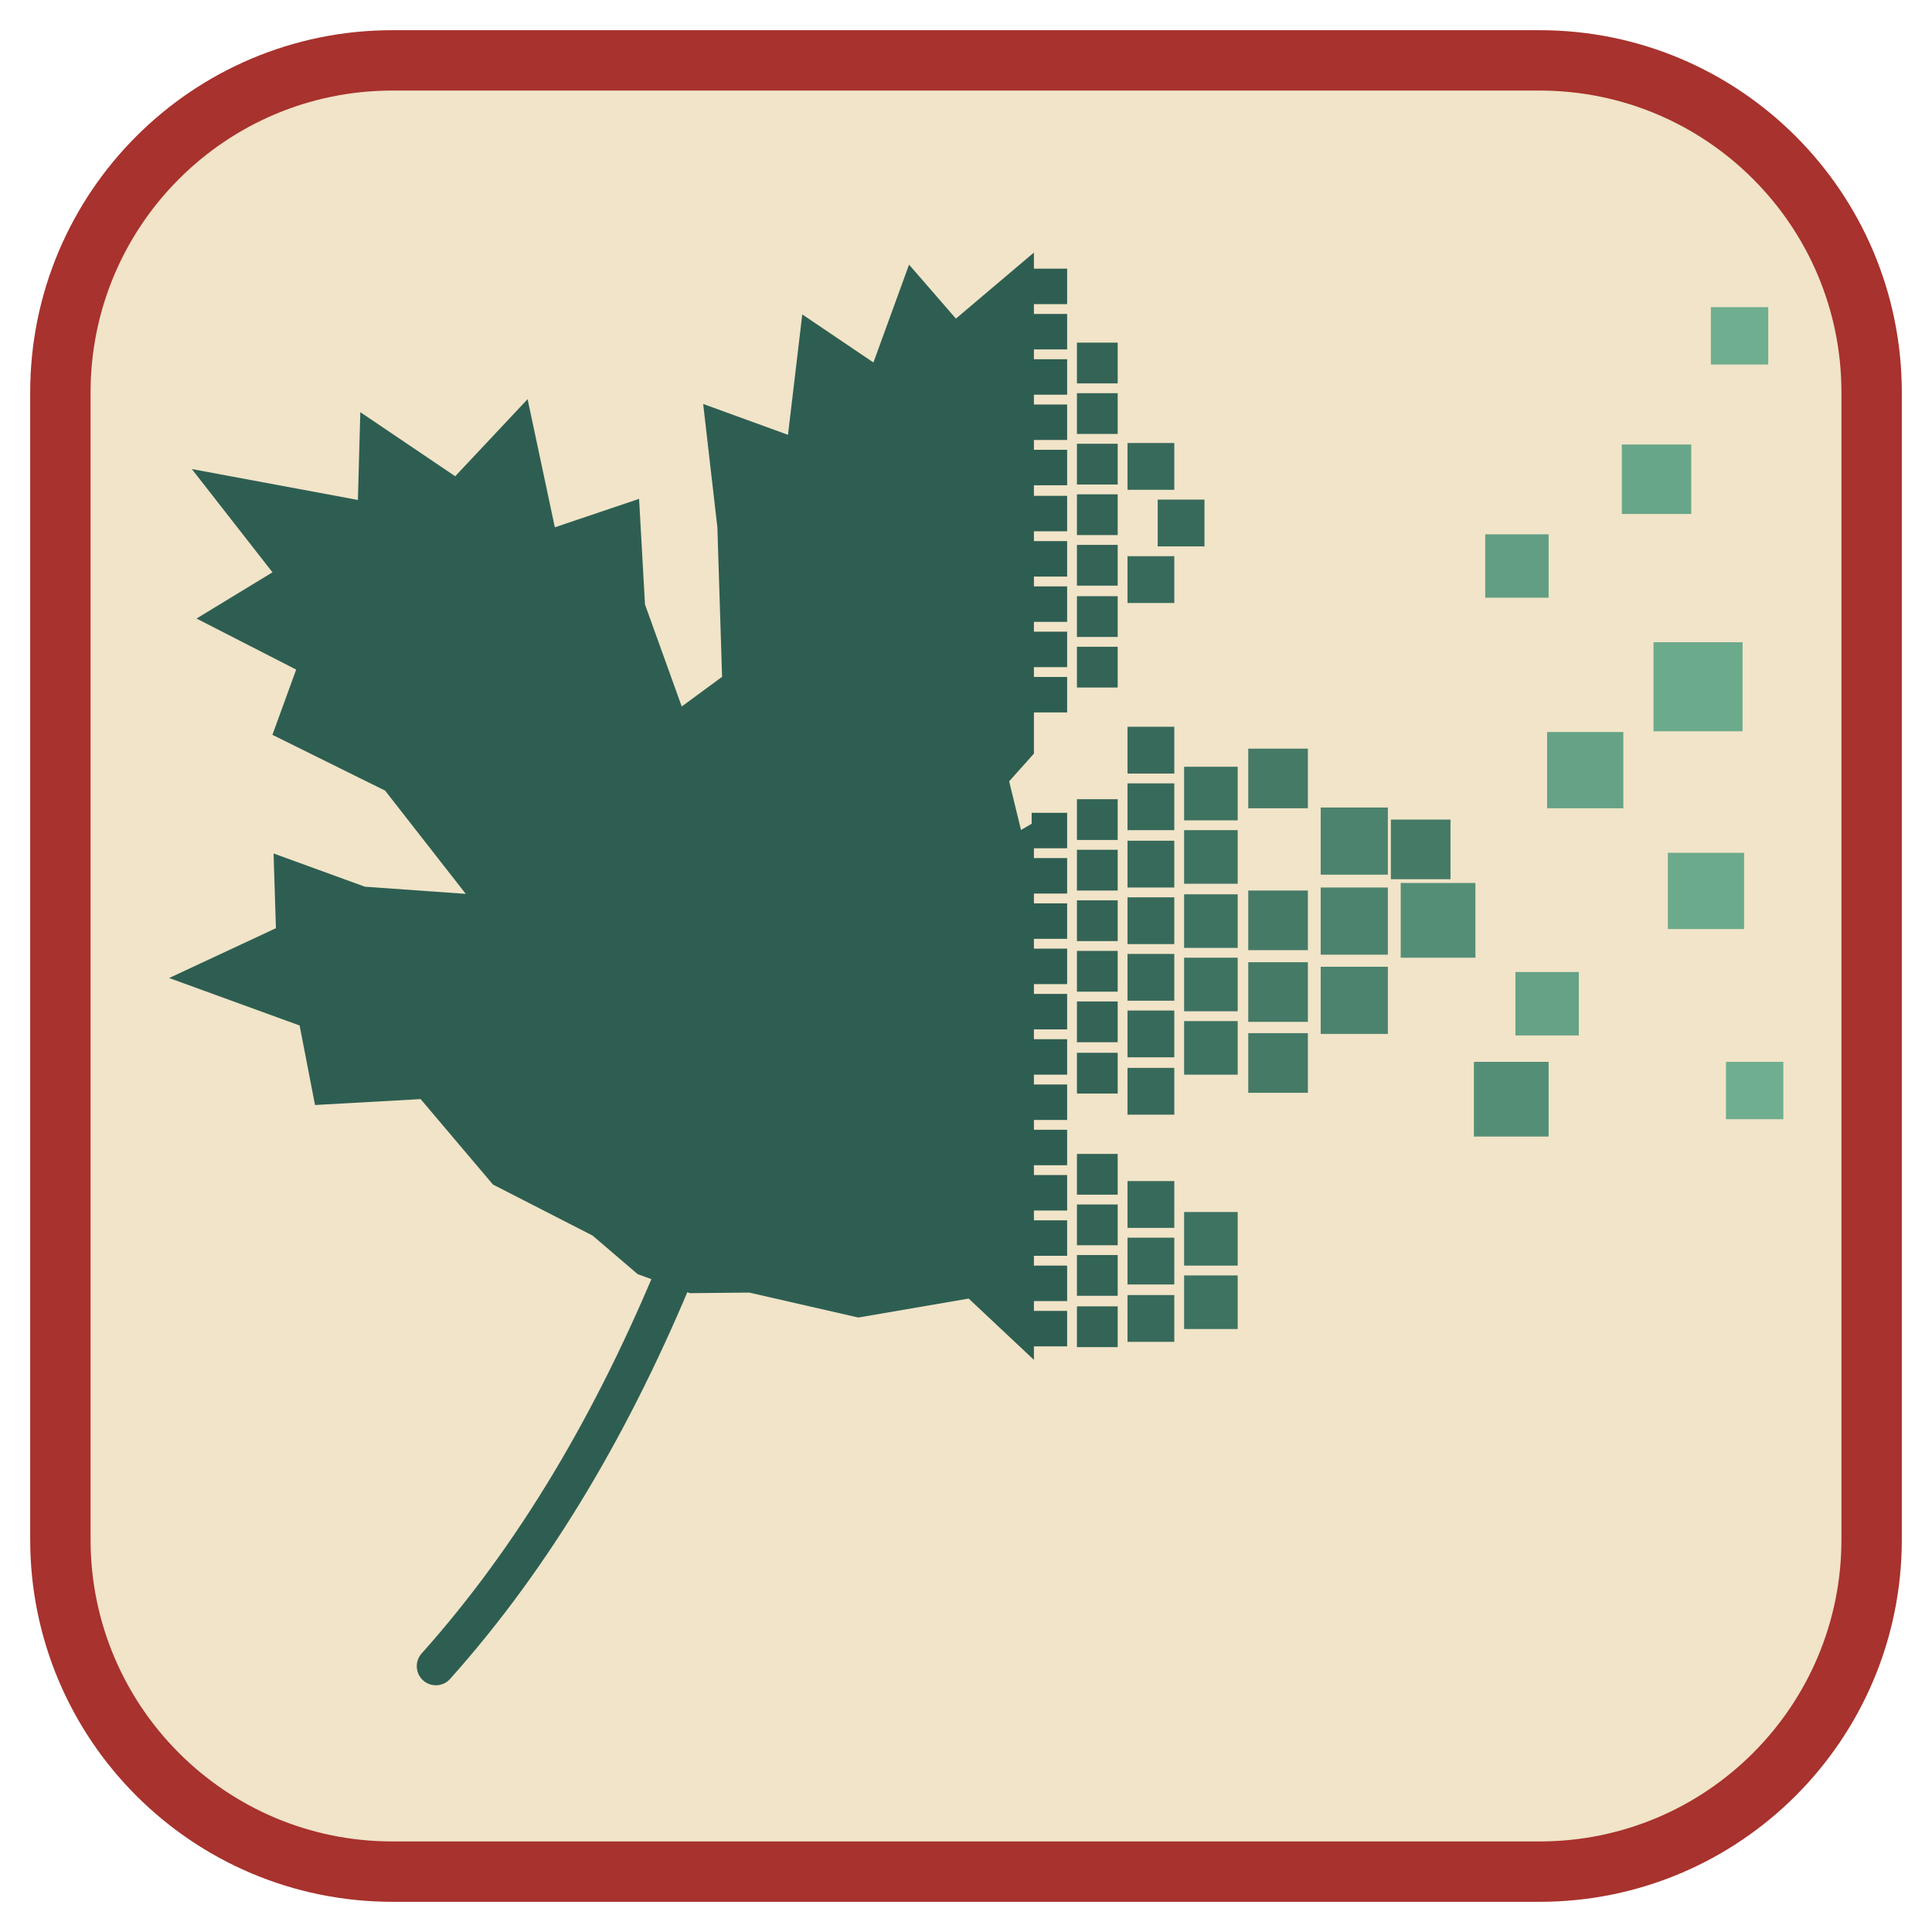
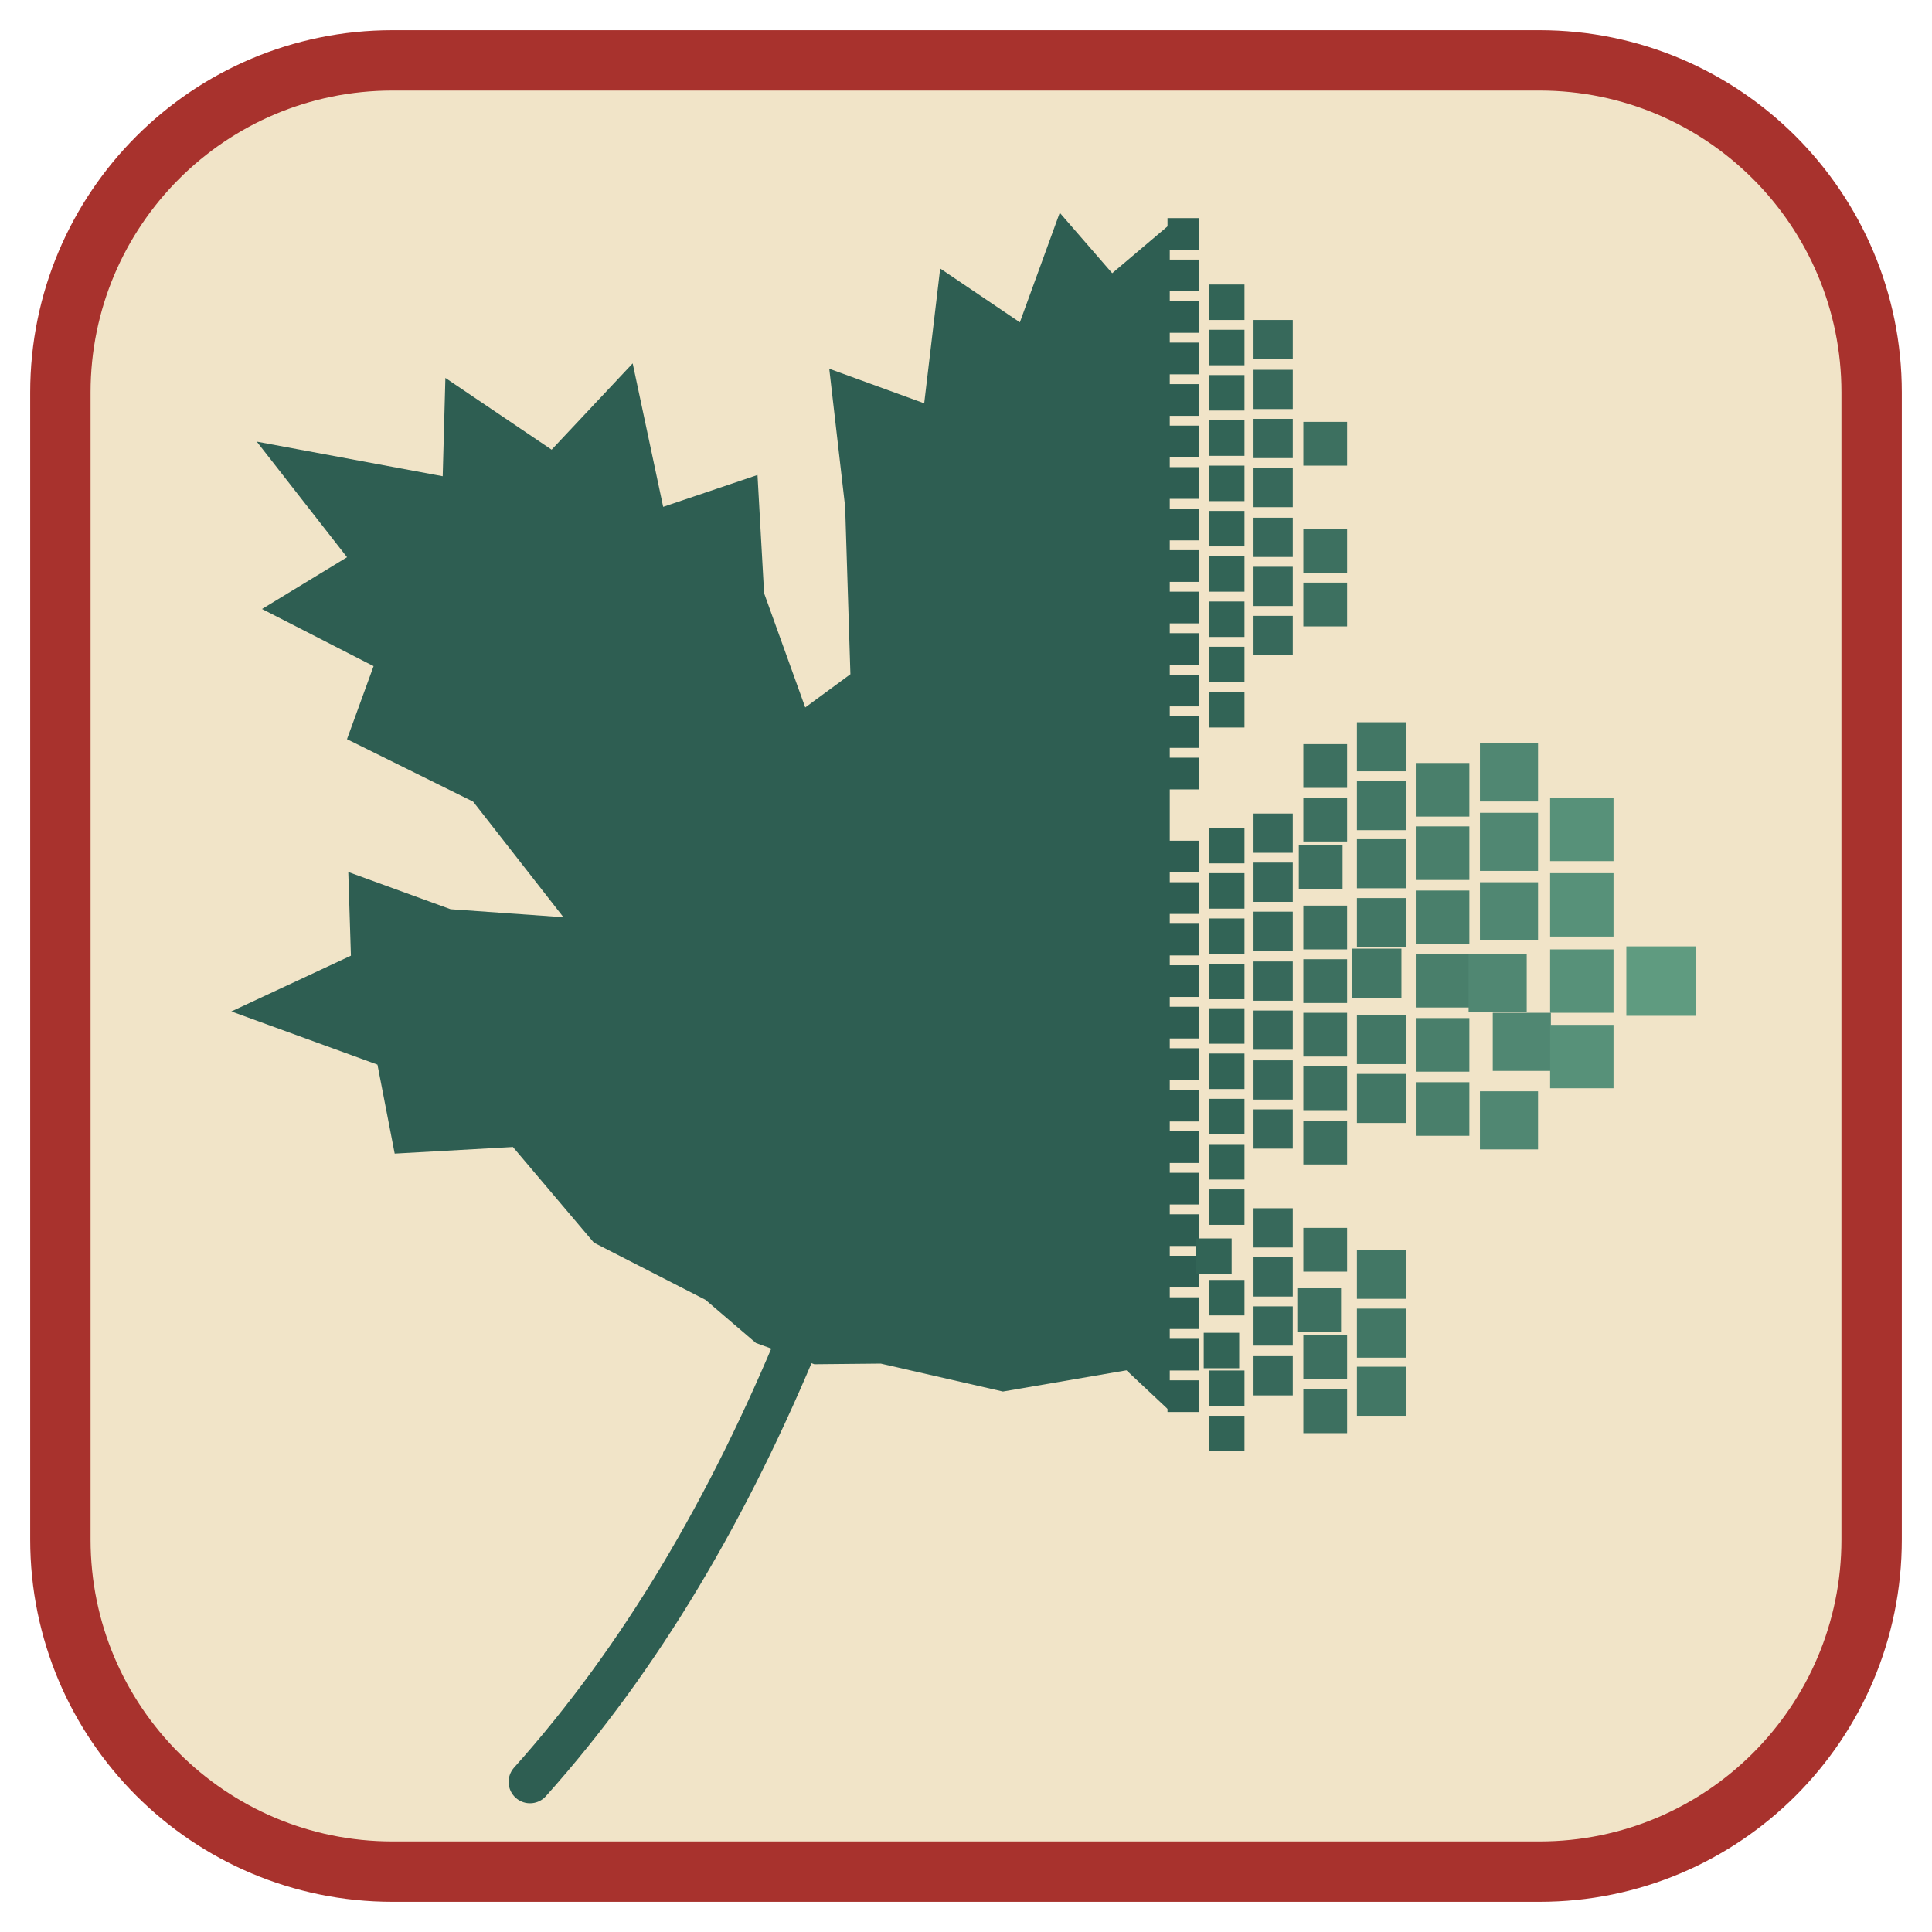
<svg xmlns="http://www.w3.org/2000/svg" width="256" height="256" viewBox="0 0 256 256">
  <defs>
    <clipPath id="smooth">
-       <rect width="137" height="256" />
+       <rect width="155" height="256" />
    </clipPath>
  </defs>
  <rect x="8" y="8" width="240" height="240" rx="44" fill="#f1e4c8" />
  <g clip-path="url(#smooth)">
-     <path fill="#2e5e52" transform="translate(104 126) rotate(20) scale(0.92)" d="M0 -108 L8 -94 L17 -99 L17 -84 L29 -87 L25 -70 L38 -70 L30 -54 L22 -34 L26 -28 L36 -40 L42 -54 L52 -46 L62 -62 L68 -48 L84 -52 L80 -40 L104 -36 L88 -26 L96 -16 L80 -14 L80 -4 L62 -2 L46 8 L60 12 L74 12 L70 22 L82 34 L62 34 L56 44 L42 38 L28 46 L12 48 L4 51 L-4 51 L-12 48 L-28 46 L-42 38 L-56 44 L-62 34 L-82 34 L-70 22 L-74 12 L-60 12 L-46 8 L-62 -2 L-80 -4 L-80 -14 L-96 -16 L-88 -26 L-104 -36 L-80 -40 L-84 -52 L-68 -48 L-62 -62 L-52 -46 L-42 -54 L-36 -40 L-26 -28 L-22 -34 L-30 -54 L-38 -70 L-25 -70 L-29 -87 L-17 -84 L-17 -99 L-8 -94 Z" />
-     <path fill="none" stroke="#2e5e52" stroke-width="5.5" stroke-linecap="round" transform="translate(104 126) rotate(20) scale(0.92)" d="M1 48 C0 72 -4 94 -12 114" />
+     <path fill="#2e5e52" transform="translate(122 130) rotate(20) scale(1.03)" d="M0 -108 L8 -94 L17 -99 L17 -84 L29 -87 L25 -70 L38 -70 L30 -54 L22 -34 L26 -28 L36 -40 L42 -54 L52 -46 L62 -62 L68 -48 L84 -52 L80 -40 L104 -36 L88 -26 L96 -16 L80 -14 L80 -4 L62 -2 L46 8 L60 12 L74 12 L70 22 L82 34 L62 34 L56 44 L42 38 L28 46 L12 48 L4 51 L-4 51 L-12 48 L-28 46 L-42 38 L-56 44 L-62 34 L-82 34 L-70 22 L-74 12 L-60 12 L-46 8 L-62 -2 L-80 -4 L-80 -14 L-96 -16 L-88 -26 L-104 -36 L-80 -40 L-84 -52 L-68 -48 L-62 -62 L-52 -46 L-42 -54 L-36 -40 L-26 -28 L-22 -34 L-30 -54 L-38 -70 L-25 -70 L-29 -87 L-17 -84 L-17 -99 L-8 -94 Z" />
+     <path fill="none" stroke="#2e5e52" stroke-width="5.5" stroke-linecap="round" transform="translate(122 130) rotate(20) scale(1.03)" d="M1 48 C0 72 -4 94 -12 114" />
  </g>
-   <rect x="136.7" y="35.6" width="4.7" height="4.7" fill="#2e5e52" />
-   <rect x="136.7" y="41.6" width="4.7" height="4.7" fill="#2e5e52" />
-   <rect x="136.7" y="47.6" width="4.7" height="4.7" fill="#2e5e52" />
-   <rect x="136.7" y="53.6" width="4.7" height="4.7" fill="#2e5e52" />
-   <rect x="136.7" y="59.6" width="4.7" height="4.7" fill="#2e5e52" />
-   <rect x="136.7" y="65.7" width="4.7" height="4.7" fill="#2e5e52" />
-   <rect x="136.7" y="71.7" width="4.7" height="4.7" fill="#2e5e52" />
-   <rect x="136.7" y="77.7" width="4.7" height="4.7" fill="#2e5e52" />
-   <rect x="136.7" y="83.7" width="4.7" height="4.7" fill="#2e5e52" />
-   <rect x="136.7" y="89.7" width="4.7" height="4.7" fill="#2e5e52" />
-   <rect x="136.7" y="107.7" width="4.7" height="4.7" fill="#2e5e52" />
-   <rect x="136.7" y="113.7" width="4.7" height="4.7" fill="#2e5e52" />
-   <rect x="136.7" y="119.7" width="4.7" height="4.7" fill="#2e5e52" />
-   <rect x="136.7" y="125.7" width="4.7" height="4.7" fill="#2e5e52" />
-   <rect x="136.7" y="131.7" width="4.7" height="4.7" fill="#2e5e52" />
-   <rect x="136.7" y="137.7" width="4.7" height="4.7" fill="#2e5e52" />
-   <rect x="136.7" y="143.7" width="4.7" height="4.7" fill="#2e5e52" />
-   <rect x="136.7" y="149.7" width="4.7" height="4.7" fill="#2e5e52" />
-   <rect x="136.7" y="155.7" width="4.7" height="4.7" fill="#2e5e52" />
-   <rect x="136.7" y="161.7" width="4.7" height="4.7" fill="#2e5e52" />
-   <rect x="136.7" y="167.7" width="4.7" height="4.7" fill="#2e5e52" />
-   <rect x="136.7" y="173.7" width="4.7" height="4.7" fill="#2e5e52" />
-   <rect x="142.7" y="45.4" width="5.4" height="5.4" fill="#336456" />
-   <rect x="142.7" y="52.1" width="5.4" height="5.4" fill="#336456" />
-   <rect x="142.7" y="58.8" width="5.4" height="5.4" fill="#336456" />
-   <rect x="142.7" y="65.5" width="5.4" height="5.4" fill="#336456" />
-   <rect x="142.7" y="72.2" width="5.4" height="5.4" fill="#336456" />
-   <rect x="142.7" y="79.0" width="5.4" height="5.4" fill="#336456" />
-   <rect x="142.7" y="85.7" width="5.4" height="5.4" fill="#336456" />
-   <rect x="142.7" y="105.9" width="5.4" height="5.4" fill="#336456" />
-   <rect x="142.7" y="112.6" width="5.4" height="5.4" fill="#336456" />
-   <rect x="142.7" y="119.3" width="5.4" height="5.4" fill="#336456" />
-   <rect x="142.7" y="126.0" width="5.4" height="5.4" fill="#336456" />
-   <rect x="142.7" y="132.7" width="5.4" height="5.4" fill="#336456" />
-   <rect x="142.7" y="139.5" width="5.4" height="5.4" fill="#336456" />
-   <rect x="142.7" y="152.9" width="5.4" height="5.4" fill="#336456" />
-   <rect x="142.7" y="159.6" width="5.4" height="5.4" fill="#336456" />
-   <rect x="142.7" y="166.3" width="5.4" height="5.4" fill="#336456" />
-   <rect x="142.7" y="173.1" width="5.4" height="5.4" fill="#336456" />
-   <rect x="149.4" y="58.7" width="6.2" height="6.2" fill="#386a5b" />
-   <rect x="153.4" y="66.2" width="6.2" height="6.2" fill="#386a5b" />
-   <rect x="149.4" y="73.7" width="6.2" height="6.2" fill="#386a5b" />
-   <rect x="149.4" y="96.3" width="6.2" height="6.2" fill="#386a5b" />
-   <rect x="149.4" y="103.8" width="6.2" height="6.2" fill="#386a5b" />
-   <rect x="149.4" y="111.4" width="6.2" height="6.2" fill="#386a5b" />
-   <rect x="149.4" y="118.9" width="6.2" height="6.2" fill="#386a5b" />
-   <rect x="149.4" y="126.4" width="6.2" height="6.2" fill="#386a5b" />
-   <rect x="149.4" y="133.9" width="6.2" height="6.2" fill="#386a5b" />
-   <rect x="149.4" y="141.5" width="6.2" height="6.2" fill="#386a5b" />
-   <rect x="149.4" y="156.5" width="6.2" height="6.2" fill="#386a5b" />
-   <rect x="149.4" y="164.0" width="6.2" height="6.2" fill="#386a5b" />
-   <rect x="149.4" y="171.6" width="6.2" height="6.2" fill="#386a5b" />
-   <rect x="156.9" y="101.6" width="7.1" height="7.1" fill="#3e7261" />
-   <rect x="156.9" y="110.0" width="7.1" height="7.1" fill="#3e7261" />
-   <rect x="156.9" y="118.5" width="7.1" height="7.1" fill="#3e7261" />
-   <rect x="156.9" y="126.9" width="7.1" height="7.1" fill="#3e7261" />
-   <rect x="156.9" y="135.3" width="7.1" height="7.1" fill="#3e7261" />
-   <rect x="156.9" y="160.6" width="7.1" height="7.1" fill="#3e7261" />
-   <rect x="156.9" y="169.0" width="7.1" height="7.1" fill="#3e7261" />
-   <rect x="165.4" y="99.2" width="7.9" height="7.9" fill="#457a67" />
-   <rect x="184.3" y="108.6" width="7.9" height="7.9" fill="#457a67" />
-   <rect x="165.4" y="118.0" width="7.9" height="7.9" fill="#457a67" />
-   <rect x="165.4" y="127.5" width="7.9" height="7.9" fill="#457a67" />
-   <rect x="165.4" y="136.9" width="7.9" height="7.9" fill="#457a67" />
-   <rect x="175.0" y="107.0" width="8.9" height="8.9" fill="#4c836e" />
-   <rect x="175.0" y="117.6" width="8.9" height="8.9" fill="#4c836e" />
-   <rect x="175.0" y="128.1" width="8.9" height="8.9" fill="#4c836e" />
-   <rect x="185.6" y="117.0" width="9.9" height="9.9" fill="#558e76" />
-   <rect x="195.3" y="140.7" width="9.9" height="9.9" fill="#558e76" />
-   <rect x="196.8" y="70.8" width="8.4" height="8.4" fill="#629e83" />
-   <rect x="205.0" y="97.0" width="10.1" height="10.1" fill="#65a286" />
-   <rect x="200.8" y="128.8" width="8.4" height="8.4" fill="#65a286" />
-   <rect x="214.9" y="58.9" width="9.2" height="9.2" fill="#68a689" />
-   <rect x="219.1" y="85.1" width="11.8" height="11.8" fill="#6caa8c" />
-   <rect x="221.0" y="113.0" width="10.1" height="10.1" fill="#6caa8c" />
-   <rect x="226.7" y="40.7" width="7.6" height="7.6" fill="#6fae8f" />
-   <rect x="228.7" y="140.7" width="7.6" height="7.6" fill="#6fae8f" />
+   <rect x="154.7" y="28.9" width="4.2" height="4.2" fill="#2e5e52" />
+   <rect x="154.7" y="34.4" width="4.2" height="4.2" fill="#2e5e52" />
+   <rect x="154.7" y="39.9" width="4.2" height="4.2" fill="#2e5e52" />
+   <rect x="154.7" y="45.4" width="4.2" height="4.2" fill="#2e5e52" />
+   <rect x="154.7" y="50.9" width="4.2" height="4.2" fill="#2e5e52" />
+   <rect x="154.7" y="56.4" width="4.2" height="4.2" fill="#2e5e52" />
+   <rect x="154.7" y="61.9" width="4.2" height="4.2" fill="#2e5e52" />
+   <rect x="154.7" y="67.4" width="4.2" height="4.2" fill="#2e5e52" />
+   <rect x="154.7" y="72.9" width="4.2" height="4.2" fill="#2e5e52" />
+   <rect x="154.7" y="78.4" width="4.2" height="4.2" fill="#2e5e52" />
+   <rect x="154.7" y="83.9" width="4.2" height="4.2" fill="#2e5e52" />
+   <rect x="154.7" y="89.4" width="4.2" height="4.2" fill="#2e5e52" />
+   <rect x="154.7" y="94.9" width="4.2" height="4.2" fill="#2e5e52" />
+   <rect x="154.7" y="100.4" width="4.2" height="4.2" fill="#2e5e52" />
+   <rect x="154.7" y="111.4" width="4.2" height="4.2" fill="#2e5e52" />
+   <rect x="154.7" y="116.9" width="4.2" height="4.2" fill="#2e5e52" />
+   <rect x="154.7" y="122.4" width="4.2" height="4.2" fill="#2e5e52" />
+   <rect x="154.7" y="127.9" width="4.2" height="4.2" fill="#2e5e52" />
+   <rect x="154.7" y="133.4" width="4.2" height="4.2" fill="#2e5e52" />
+   <rect x="154.7" y="138.9" width="4.2" height="4.2" fill="#2e5e52" />
+   <rect x="154.7" y="144.4" width="4.2" height="4.2" fill="#2e5e52" />
+   <rect x="154.7" y="149.9" width="4.2" height="4.2" fill="#2e5e52" />
+   <rect x="154.7" y="155.4" width="4.2" height="4.2" fill="#2e5e52" />
+   <rect x="154.7" y="160.9" width="4.2" height="4.2" fill="#2e5e52" />
+   <rect x="154.7" y="166.4" width="4.2" height="4.2" fill="#2e5e52" />
+   <rect x="154.7" y="171.9" width="4.2" height="4.2" fill="#2e5e52" />
+   <rect x="154.7" y="177.4" width="4.2" height="4.2" fill="#2e5e52" />
+   <rect x="154.7" y="182.9" width="4.2" height="4.2" fill="#2e5e52" />
+   <rect x="160.2" y="37.7" width="4.7" height="4.7" fill="#326456" />
+   <rect x="160.2" y="43.7" width="4.7" height="4.7" fill="#326456" />
+   <rect x="160.2" y="49.7" width="4.7" height="4.7" fill="#326456" />
+   <rect x="160.2" y="55.7" width="4.7" height="4.7" fill="#326456" />
+   <rect x="160.2" y="61.7" width="4.7" height="4.7" fill="#326456" />
+   <rect x="160.2" y="67.7" width="4.7" height="4.7" fill="#326456" />
+   <rect x="160.2" y="73.7" width="4.7" height="4.7" fill="#326456" />
+   <rect x="160.2" y="79.7" width="4.7" height="4.7" fill="#326456" />
+   <rect x="160.2" y="85.7" width="4.7" height="4.7" fill="#326456" />
+   <rect x="160.2" y="91.7" width="4.7" height="4.7" fill="#326456" />
+   <rect x="160.2" y="109.7" width="4.7" height="4.7" fill="#326456" />
+   <rect x="160.2" y="115.7" width="4.7" height="4.7" fill="#326456" />
+   <rect x="160.2" y="121.7" width="4.7" height="4.7" fill="#326456" />
+   <rect x="160.2" y="127.7" width="4.7" height="4.7" fill="#326456" />
+   <rect x="160.2" y="133.6" width="4.7" height="4.7" fill="#326456" />
+   <rect x="160.2" y="139.6" width="4.7" height="4.7" fill="#326456" />
+   <rect x="160.2" y="145.6" width="4.7" height="4.7" fill="#326456" />
+   <rect x="160.2" y="151.6" width="4.7" height="4.7" fill="#326456" />
+   <rect x="160.2" y="157.6" width="4.7" height="4.7" fill="#326456" />
+   <rect x="158.5" y="164.1" width="4.7" height="4.7" fill="#326456" />
+   <rect x="160.2" y="169.6" width="4.7" height="4.7" fill="#326456" />
+   <rect x="159.5" y="176.6" width="4.7" height="4.7" fill="#326456" />
+   <rect x="160.2" y="181.6" width="4.7" height="4.7" fill="#326456" />
+   <rect x="160.2" y="187.6" width="4.7" height="4.7" fill="#326456" />
+   <rect x="166.1" y="42.4" width="5.2" height="5.2" fill="#37695b" />
+   <rect x="166.1" y="49.0" width="5.2" height="5.2" fill="#37695b" />
+   <rect x="166.1" y="55.5" width="5.2" height="5.2" fill="#37695b" />
+   <rect x="166.1" y="62.0" width="5.2" height="5.2" fill="#37695b" />
+   <rect x="166.1" y="68.6" width="5.2" height="5.2" fill="#37695b" />
+   <rect x="166.1" y="75.1" width="5.2" height="5.2" fill="#37695b" />
+   <rect x="166.1" y="81.6" width="5.2" height="5.2" fill="#37695b" />
+   <rect x="166.1" y="107.8" width="5.2" height="5.2" fill="#37695b" />
+   <rect x="166.1" y="114.3" width="5.2" height="5.2" fill="#37695b" />
+   <rect x="166.1" y="120.8" width="5.2" height="5.2" fill="#37695b" />
+   <rect x="166.1" y="127.4" width="5.2" height="5.2" fill="#37695b" />
+   <rect x="166.1" y="133.9" width="5.2" height="5.2" fill="#37695b" />
+   <rect x="166.1" y="140.5" width="5.2" height="5.2" fill="#37695b" />
+   <rect x="166.1" y="147.0" width="5.2" height="5.2" fill="#37695b" />
+   <rect x="166.1" y="160.1" width="5.2" height="5.2" fill="#37695b" />
+   <rect x="166.1" y="166.6" width="5.2" height="5.2" fill="#37695b" />
+   <rect x="166.1" y="173.1" width="5.2" height="5.2" fill="#37695b" />
+   <rect x="166.1" y="179.7" width="5.2" height="5.2" fill="#37695b" />
+   <rect x="172.7" y="55.9" width="5.8" height="5.8" fill="#3d7060" />
+   <rect x="172.7" y="70.1" width="5.8" height="5.8" fill="#3d7060" />
+   <rect x="172.7" y="77.2" width="5.8" height="5.8" fill="#3d7060" />
+   <rect x="172.7" y="98.6" width="5.8" height="5.8" fill="#3d7060" />
+   <rect x="172.7" y="105.7" width="5.8" height="5.8" fill="#3d7060" />
+   <rect x="172.1" y="112.0" width="5.8" height="5.8" fill="#3d7060" />
+   <rect x="172.7" y="120.0" width="5.8" height="5.8" fill="#3d7060" />
+   <rect x="172.7" y="127.1" width="5.8" height="5.8" fill="#3d7060" />
+   <rect x="172.7" y="134.2" width="5.8" height="5.8" fill="#3d7060" />
+   <rect x="172.7" y="141.3" width="5.8" height="5.8" fill="#3d7060" />
+   <rect x="172.7" y="148.5" width="5.8" height="5.8" fill="#3d7060" />
+   <rect x="172.7" y="162.7" width="5.8" height="5.8" fill="#3d7060" />
+   <rect x="171.9" y="170.7" width="5.8" height="5.8" fill="#3d7060" />
+   <rect x="172.7" y="176.9" width="5.8" height="5.8" fill="#3d7060" />
+   <rect x="172.7" y="184.1" width="5.8" height="5.8" fill="#3d7060" />
+   <rect x="179.8" y="95.7" width="6.5" height="6.5" fill="#427765" />
+   <rect x="179.8" y="103.5" width="6.5" height="6.5" fill="#427765" />
+   <rect x="179.8" y="111.2" width="6.5" height="6.5" fill="#427765" />
+   <rect x="179.8" y="119.0" width="6.5" height="6.5" fill="#427765" />
+   <rect x="179.2" y="125.7" width="6.5" height="6.5" fill="#427765" />
+   <rect x="179.8" y="134.5" width="6.5" height="6.5" fill="#427765" />
+   <rect x="179.8" y="142.3" width="6.5" height="6.5" fill="#427765" />
+   <rect x="179.8" y="165.6" width="6.5" height="6.5" fill="#427765" />
+   <rect x="179.8" y="173.4" width="6.5" height="6.5" fill="#427765" />
+   <rect x="179.8" y="181.1" width="6.5" height="6.5" fill="#427765" />
+   <rect x="187.6" y="101.1" width="7.1" height="7.1" fill="#497f6b" />
+   <rect x="187.6" y="109.5" width="7.1" height="7.1" fill="#497f6b" />
+   <rect x="187.6" y="118.0" width="7.1" height="7.1" fill="#497f6b" />
+   <rect x="187.6" y="126.4" width="7.1" height="7.1" fill="#497f6b" />
+   <rect x="187.6" y="134.9" width="7.1" height="7.1" fill="#497f6b" />
+   <rect x="187.6" y="143.4" width="7.1" height="7.1" fill="#497f6b" />
+   <rect x="196.1" y="98.5" width="7.7" height="7.7" fill="#508772" />
+   <rect x="196.1" y="107.7" width="7.7" height="7.7" fill="#508772" />
+   <rect x="196.1" y="116.9" width="7.7" height="7.7" fill="#508772" />
+   <rect x="194.6" y="126.4" width="7.7" height="7.7" fill="#508772" />
+   <rect x="197.8" y="134.2" width="7.7" height="7.7" fill="#508772" />
+   <rect x="196.1" y="144.6" width="7.7" height="7.7" fill="#508772" />
+   <rect x="205.4" y="105.7" width="8.4" height="8.4" fill="#579179" />
+   <rect x="205.4" y="115.7" width="8.4" height="8.4" fill="#579179" />
+   <rect x="205.4" y="125.8" width="8.4" height="8.4" fill="#579179" />
+   <rect x="205.4" y="135.8" width="8.4" height="8.4" fill="#579179" />
+   <rect x="215.5" y="125.4" width="9.2" height="9.2" fill="#5f9b80" />
  <rect x="8" y="8" width="240" height="240" rx="44" fill="none" stroke="#a8322d" stroke-width="8" />
</svg>
